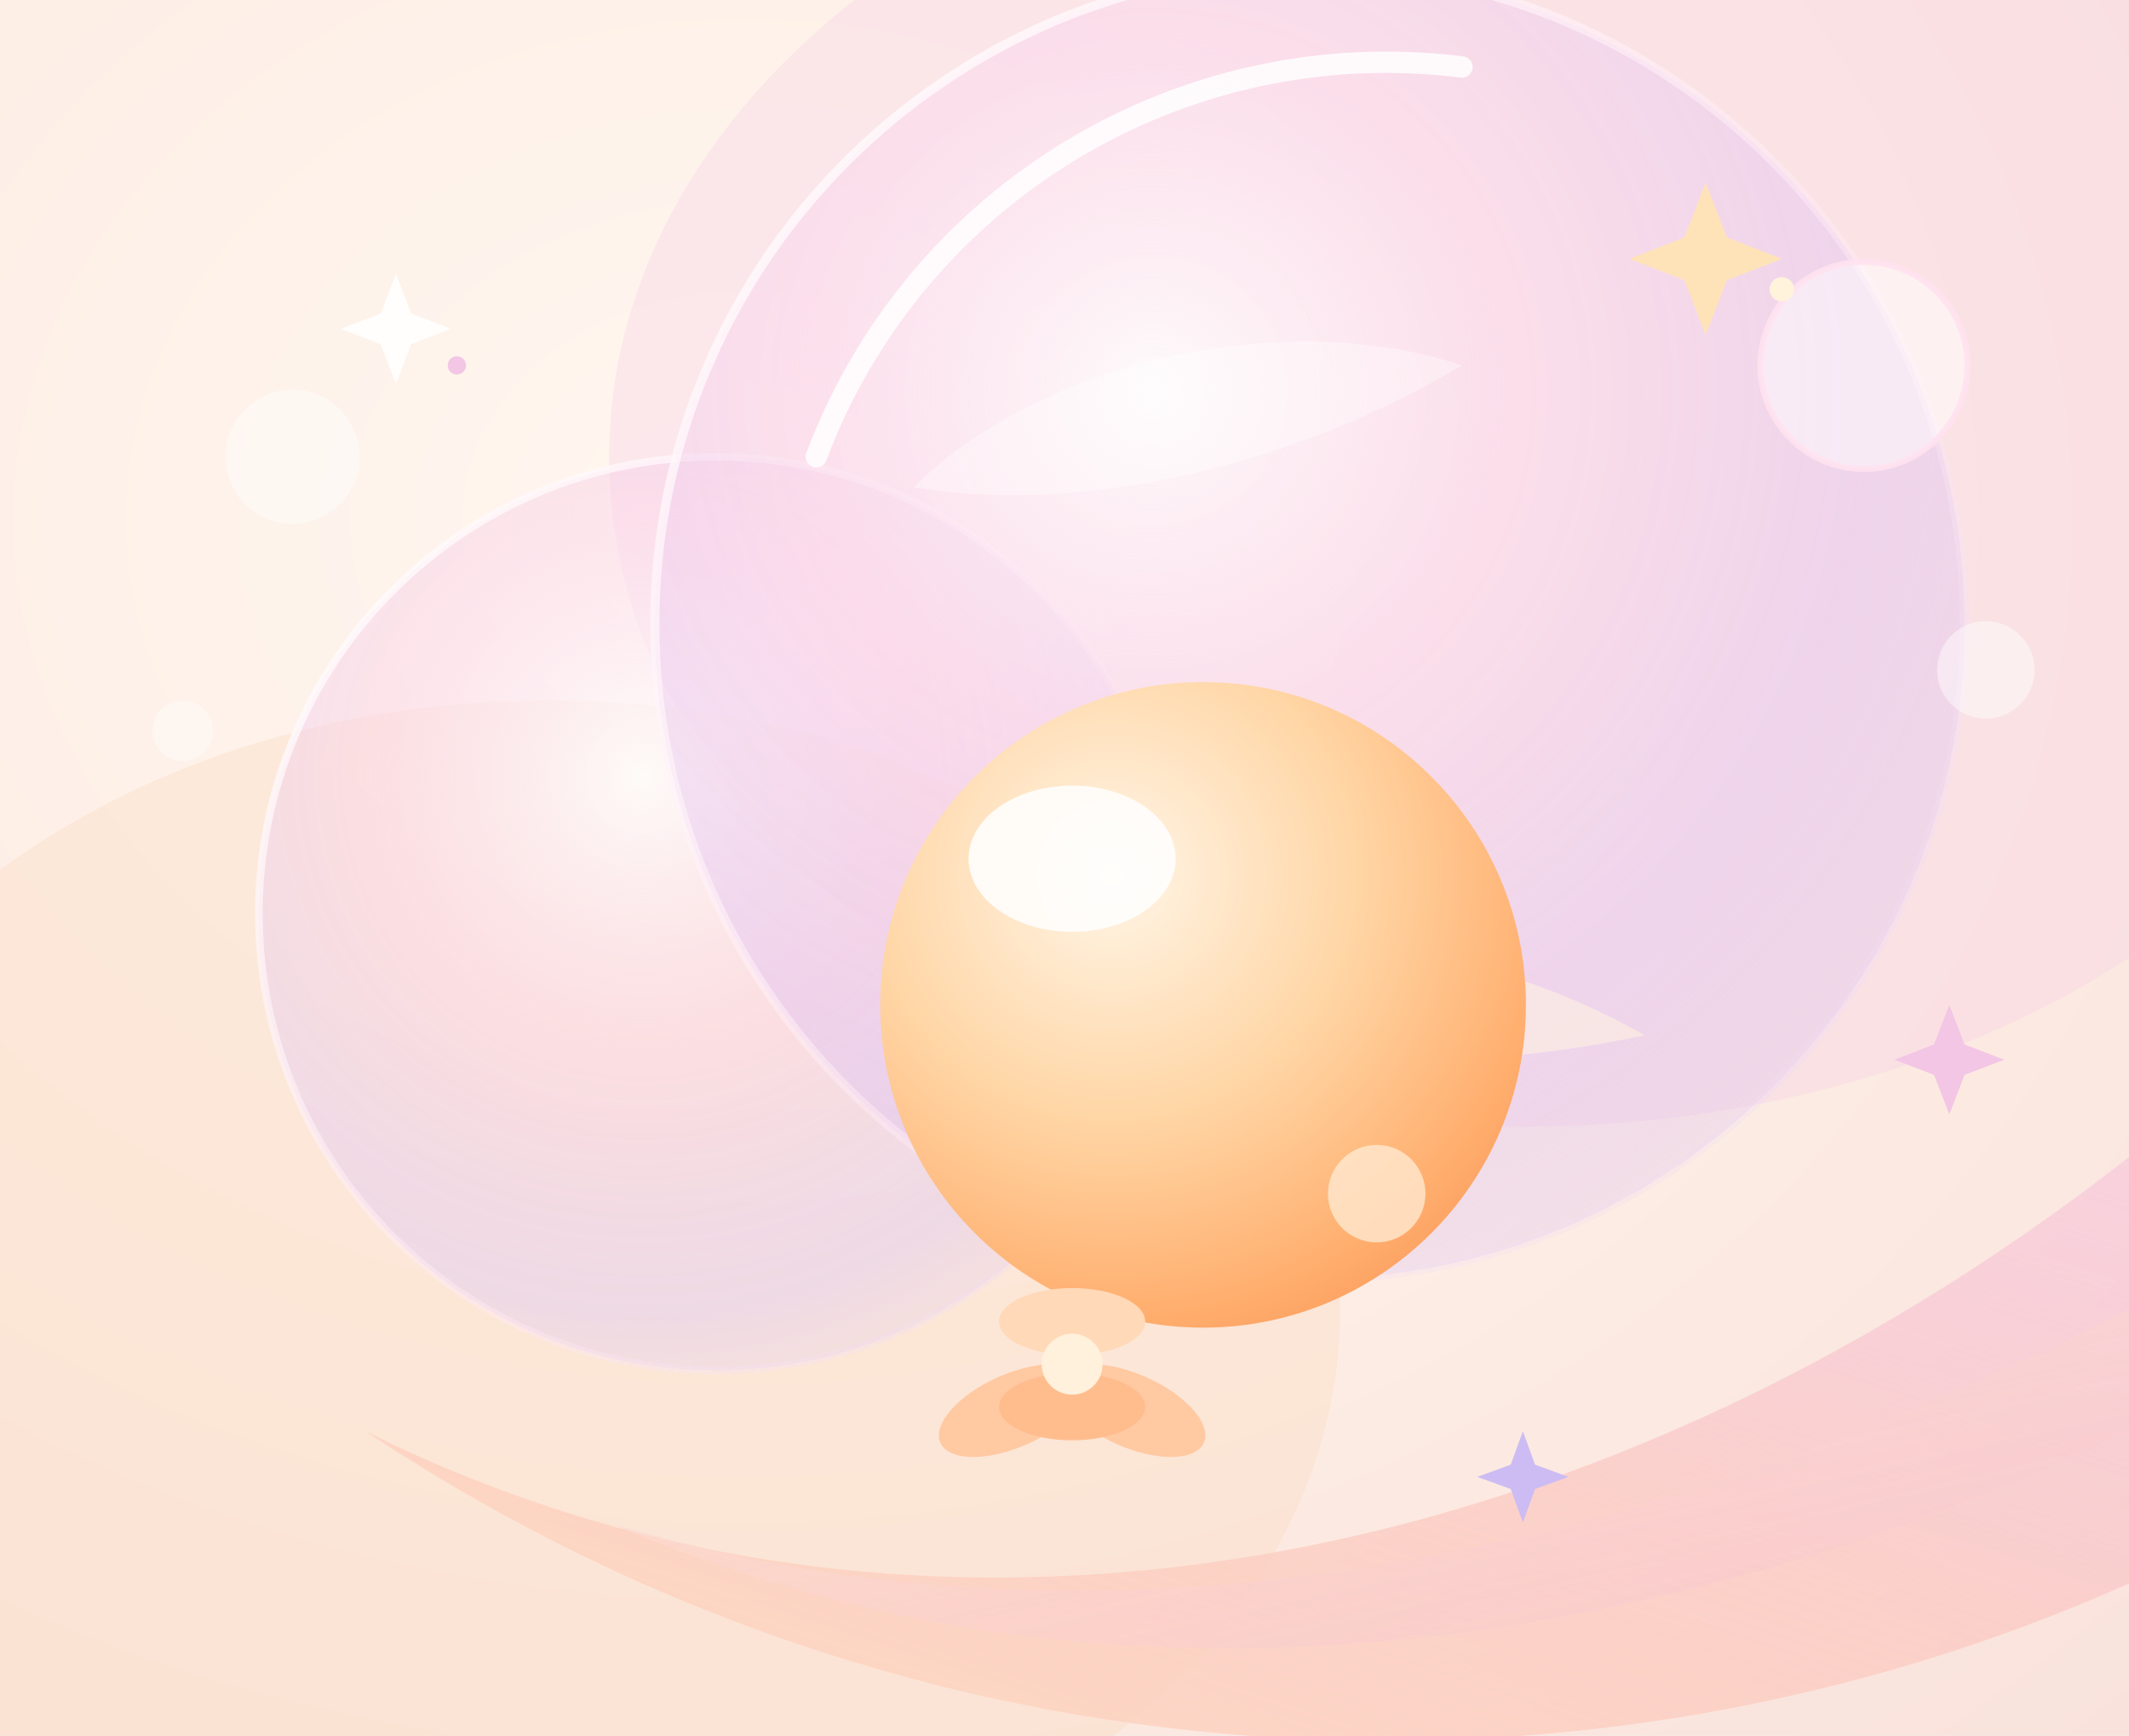
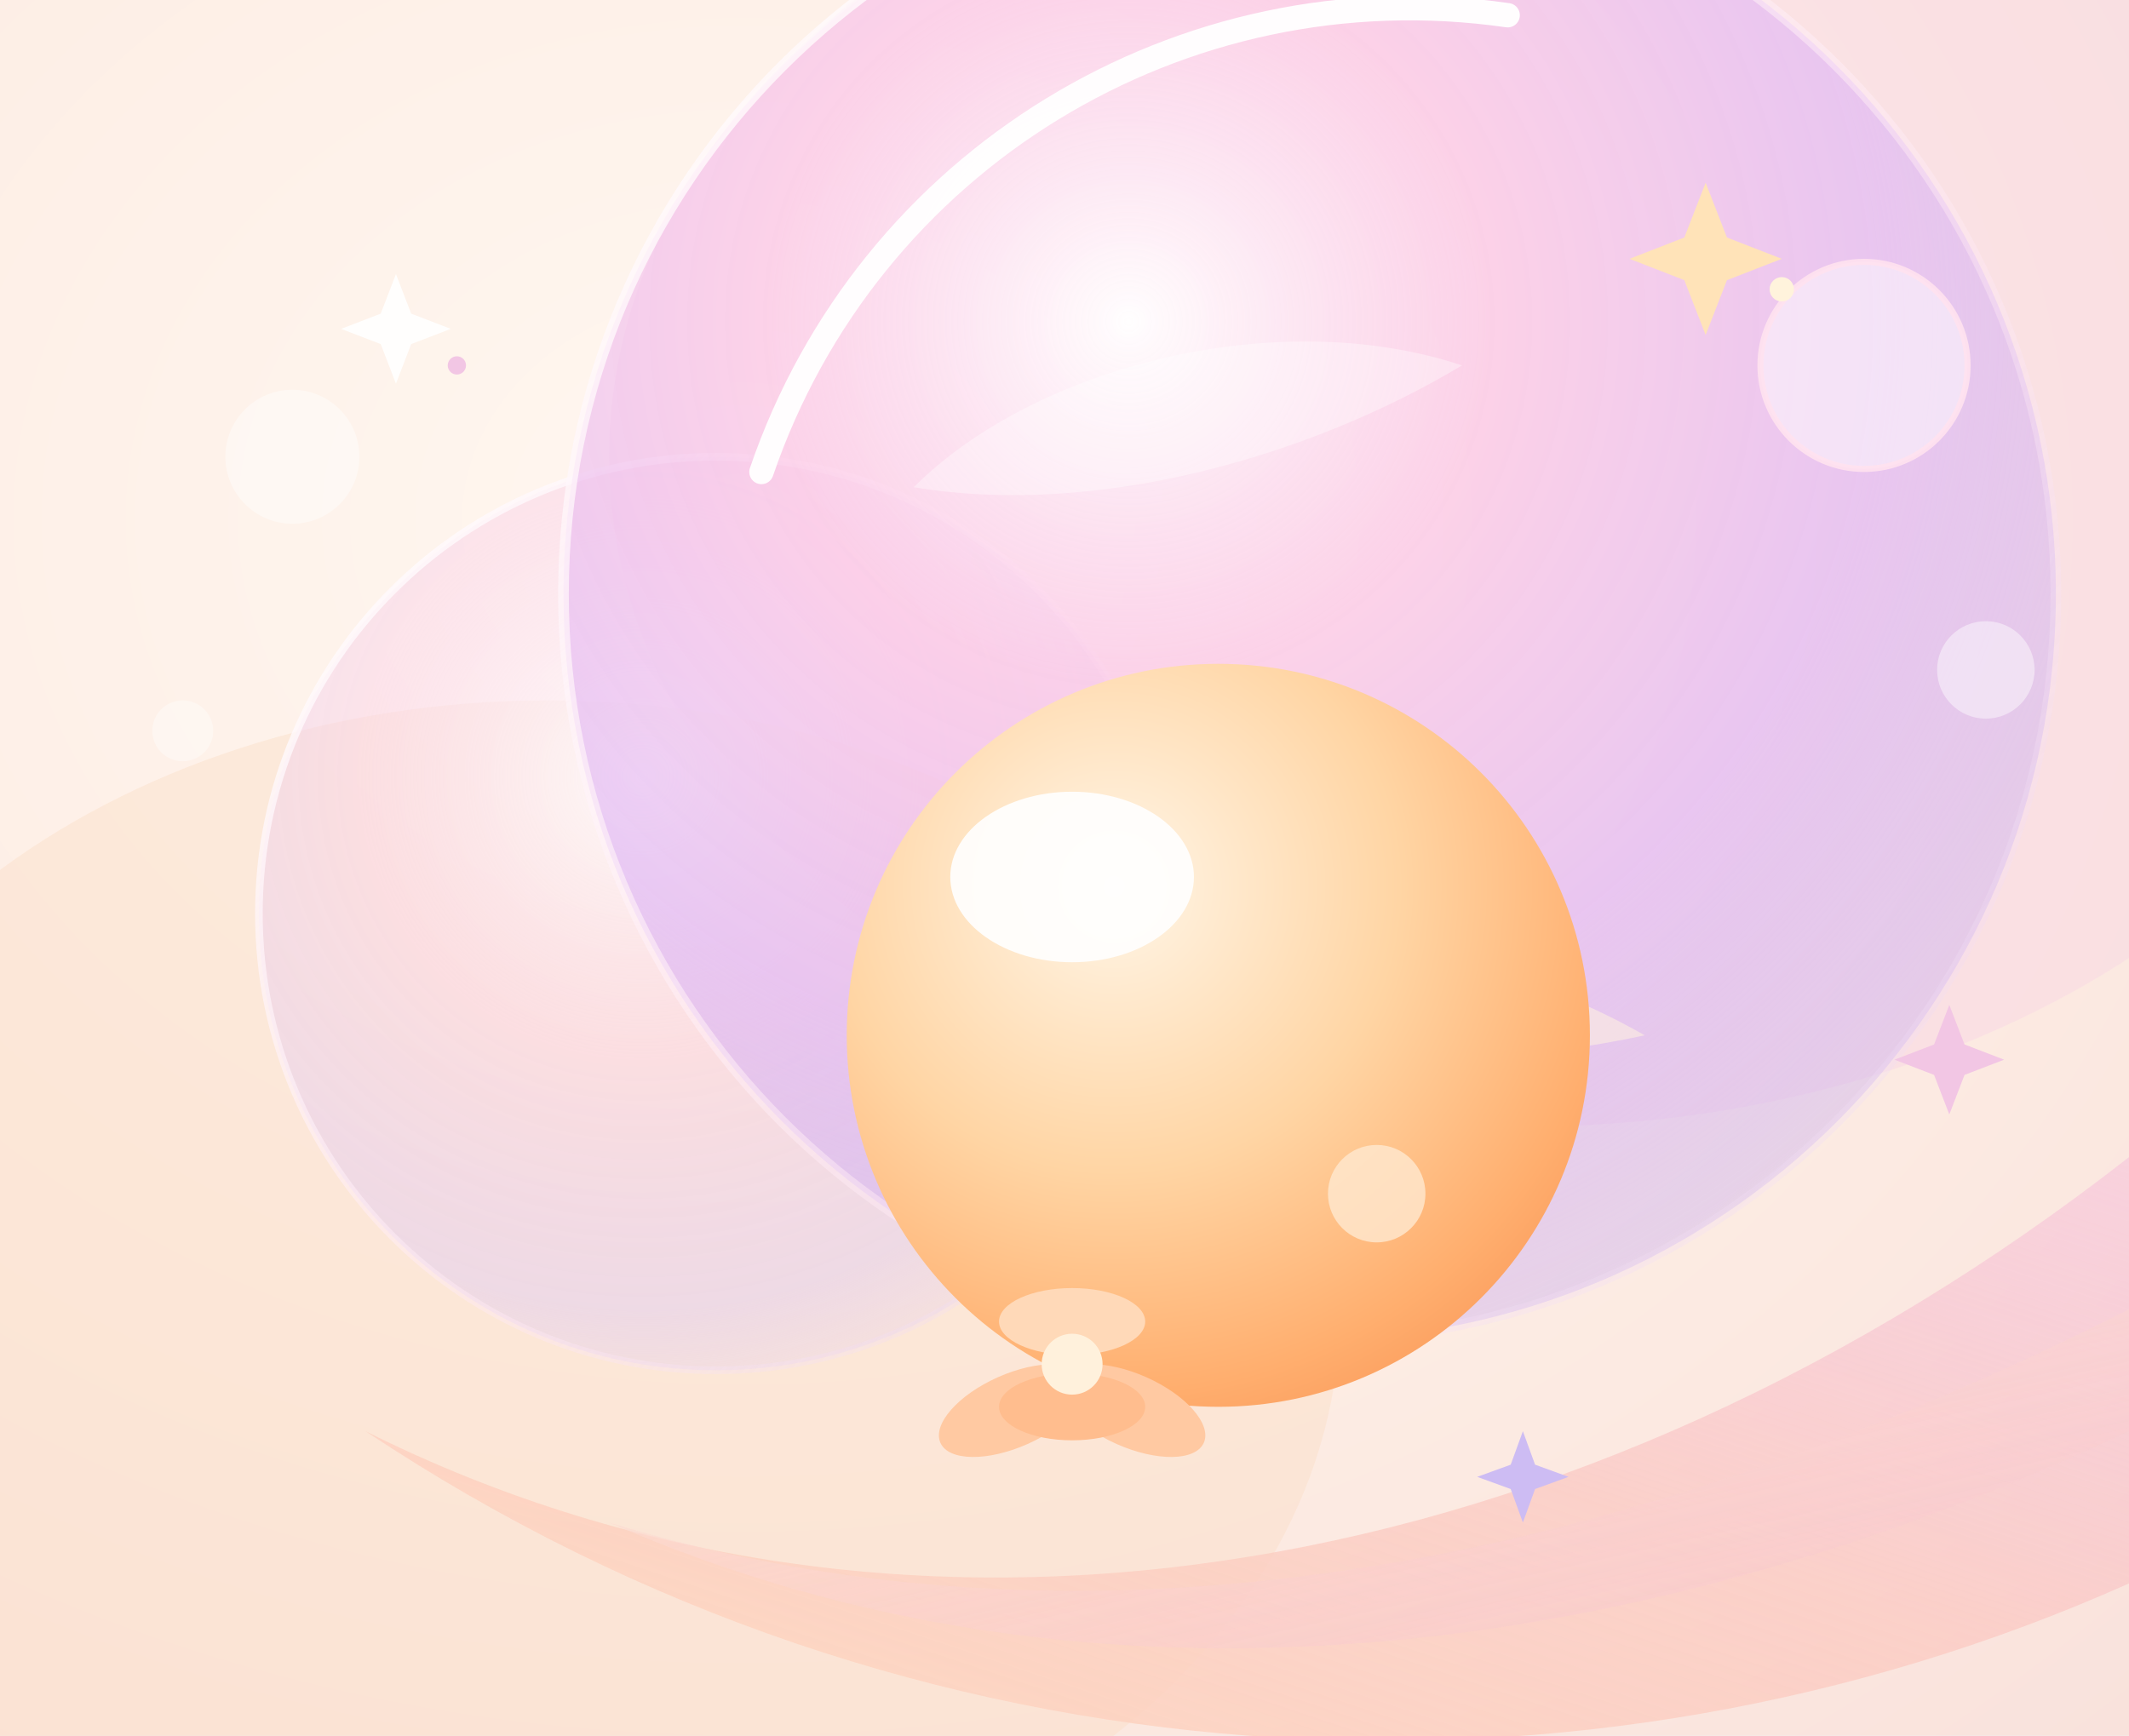
<svg xmlns="http://www.w3.org/2000/svg" viewBox="0 0 699 570">
  <defs>
    <radialGradient id="ground" cx="35%" cy="30%" r="95%">
      <stop offset="0" stop-color="#FFF7F0" />
      <stop offset="0.55" stop-color="#FDEDE4" />
      <stop offset="1" stop-color="#F9E2DC" />
    </radialGradient>
    <radialGradient id="bubbleA" cx="38%" cy="32%" r="80%">
-       <stop offset="0" stop-color="#FFFFFF" stop-opacity="0.85" />
-       <stop offset="0.35" stop-color="#FBD9EC" stop-opacity="0.55" />
-       <stop offset="0.68" stop-color="#E3C6F2" stop-opacity="0.50" />
-       <stop offset="0.92" stop-color="#D8BFF0" stop-opacity="0.28" />
-       <stop offset="1" stop-color="#D8BFF0" stop-opacity="0" />
+       <stop offset="0" stop-color="#FFFFFF" stop-opacity="0.95" />
+       <stop offset="0.3" stop-color="#FCCAE8" stop-opacity="0.72" />
+       <stop offset="0.62" stop-color="#E0B8F5" stop-opacity="0.68" />
+       <stop offset="0.88" stop-color="#C9AEEF" stop-opacity="0.42" />
+       <stop offset="1" stop-color="#C9AEEF" stop-opacity="0" />
    </radialGradient>
    <radialGradient id="bubbleB" cx="42%" cy="35%" r="78%">
      <stop offset="0" stop-color="#FFFFFF" stop-opacity="0.8" />
      <stop offset="0.4" stop-color="#FAD3E8" stop-opacity="0.5" />
      <stop offset="0.75" stop-color="#DEC9F4" stop-opacity="0.45" />
      <stop offset="1" stop-color="#DEC9F4" stop-opacity="0" />
    </radialGradient>
    <radialGradient id="core" cx="36%" cy="30%" r="85%">
      <stop offset="0" stop-color="#FFF6E8" />
      <stop offset="0.45" stop-color="#FFD5A4" />
      <stop offset="0.8" stop-color="#FFAE6E" />
      <stop offset="1" stop-color="#F89455" />
    </radialGradient>
    <linearGradient id="petal" x1="0" y1="1" x2="1" y2="0">
      <stop offset="0" stop-color="#FFD9BF" stop-opacity="0.95" />
      <stop offset="0.55" stop-color="#FBC9C2" stop-opacity="0.75" />
      <stop offset="1" stop-color="#F4B7D9" stop-opacity="0.45" />
    </linearGradient>
    <linearGradient id="petal2" x1="0" y1="0" x2="1" y2="1">
      <stop offset="0" stop-color="#FFE6D2" stop-opacity="0.9" />
      <stop offset="1" stop-color="#F7C2CE" stop-opacity="0.5" />
    </linearGradient>
    <linearGradient id="rim" x1="0" y1="0" x2="1" y2="1">
      <stop offset="0" stop-color="#FFFFFF" stop-opacity="0.95" />
      <stop offset="0.6" stop-color="#FFE9F4" stop-opacity="0.45" />
      <stop offset="1" stop-color="#E7D4F6" stop-opacity="0.2" />
    </linearGradient>
  </defs>
  <rect width="699" height="570" fill="url(#ground)" />
  <ellipse cx="500" cy="150" rx="300" ry="220" fill="#F7CFE6" opacity="0.35" />
  <ellipse cx="180" cy="430" rx="260" ry="200" fill="#FBDCC3" opacity="0.4" />
  <path d="M 120 470 C 300 560, 520 520, 699 380 L 699 520 C 520 600, 300 590, 120 470 Z" fill="url(#petal)" />
  <path d="M 200 500 C 380 555, 560 500, 699 430 L 699 470 C 540 545, 360 570, 200 500 Z" fill="url(#petal2)" opacity="0.8" />
  <circle cx="235" cy="300" r="150" fill="url(#bubbleB)" />
  <circle cx="235" cy="300" r="150" fill="none" stroke="url(#rim)" stroke-width="2.5" />
-   <circle cx="430" cy="205" r="215" fill="url(#bubbleA)" />
-   <circle cx="430" cy="205" r="215" fill="none" stroke="url(#rim)" stroke-width="3" />
-   <path d="M 268 150 A 200 200 0 0 1 480 22" fill="none" stroke="#FFFFFF" stroke-opacity="0.85" stroke-width="7" stroke-linecap="round" />
+   <circle cx="430" cy="195" r="245" fill="url(#bubbleA)" />
+   <circle cx="430" cy="195" r="245" fill="none" stroke="url(#rim)" stroke-width="3.5" />
+   <path d="M 250 155 A 225 225 0 0 1 495 5" fill="none" stroke="#FFFFFF" stroke-opacity="0.95" stroke-width="8" stroke-linecap="round" />
  <path d="M 330 330 C 380 300, 470 300, 540 340 C 470 355, 390 350, 330 330 Z" fill="#FFF3E0" opacity="0.55" />
  <path d="M 300 160 C 340 120, 420 100, 480 120 C 430 150, 360 170, 300 160 Z" fill="#FFFFFF" opacity="0.35" />
-   <circle cx="395" cy="330" r="106" fill="url(#core)" />
-   <ellipse cx="352" cy="282" rx="34" ry="24" fill="#FFFFFF" opacity="0.85" />
+   <circle cx="400" cy="340" r="122" fill="url(#core)" />
+   <ellipse cx="352" cy="288" rx="40" ry="28" fill="#FFFFFF" opacity="0.9" />
  <circle cx="452" cy="392" r="16" fill="#FFE9CF" opacity="0.8" />
  <g transform="translate(352,448)">
    <ellipse rx="26" ry="12" cx="-24" cy="6" fill="#FFC9A2" transform="rotate(-24)" />
    <ellipse rx="26" ry="12" cx="24" cy="6" fill="#FFC9A2" transform="rotate(24)" />
    <ellipse rx="24" ry="11" cx="0" cy="-14" fill="#FFD9B8" />
    <ellipse rx="24" ry="11" cx="0" cy="14" fill="#FFBD8E" />
    <circle r="10" fill="#FFF1DC" />
  </g>
  <circle cx="612" cy="120" r="34" fill="#FFFFFF" opacity="0.5" />
  <circle cx="612" cy="120" r="34" fill="none" stroke="#FFE2F0" stroke-opacity="0.9" stroke-width="2" />
  <circle cx="652" cy="220" r="16" fill="#FFFFFF" opacity="0.45" />
  <circle cx="96" cy="150" r="22" fill="#FFFFFF" opacity="0.4" />
  <circle cx="60" cy="240" r="10" fill="#FFFFFF" opacity="0.35" />
  <g fill="#FFE3B8">
    <path d="M 560 60  l 7 18 18 7 -18 7 -7 18 -7 -18 -18 -7 18 -7 Z" />
    <path d="M 640 330 l 5 13 13 5 -13 5 -5 13 -5 -13 -13 -5 13 -5 Z" fill="#F2C6E4" />
    <path d="M 130 90  l 5 13 13 5 -13 5 -5 13 -5 -13 -13 -5 13 -5 Z" fill="#FFFFFF" opacity="0.9" />
    <path d="M 500 470 l 4 11 11 4 -11 4 -4 11 -4 -11 -11 -4 11 -4 Z" fill="#CDBCF3" />
  </g>
  <circle cx="585" cy="95" r="4" fill="#FFF3DC" />
  <circle cx="150" cy="120" r="3" fill="#F2C6E4" />
</svg>
